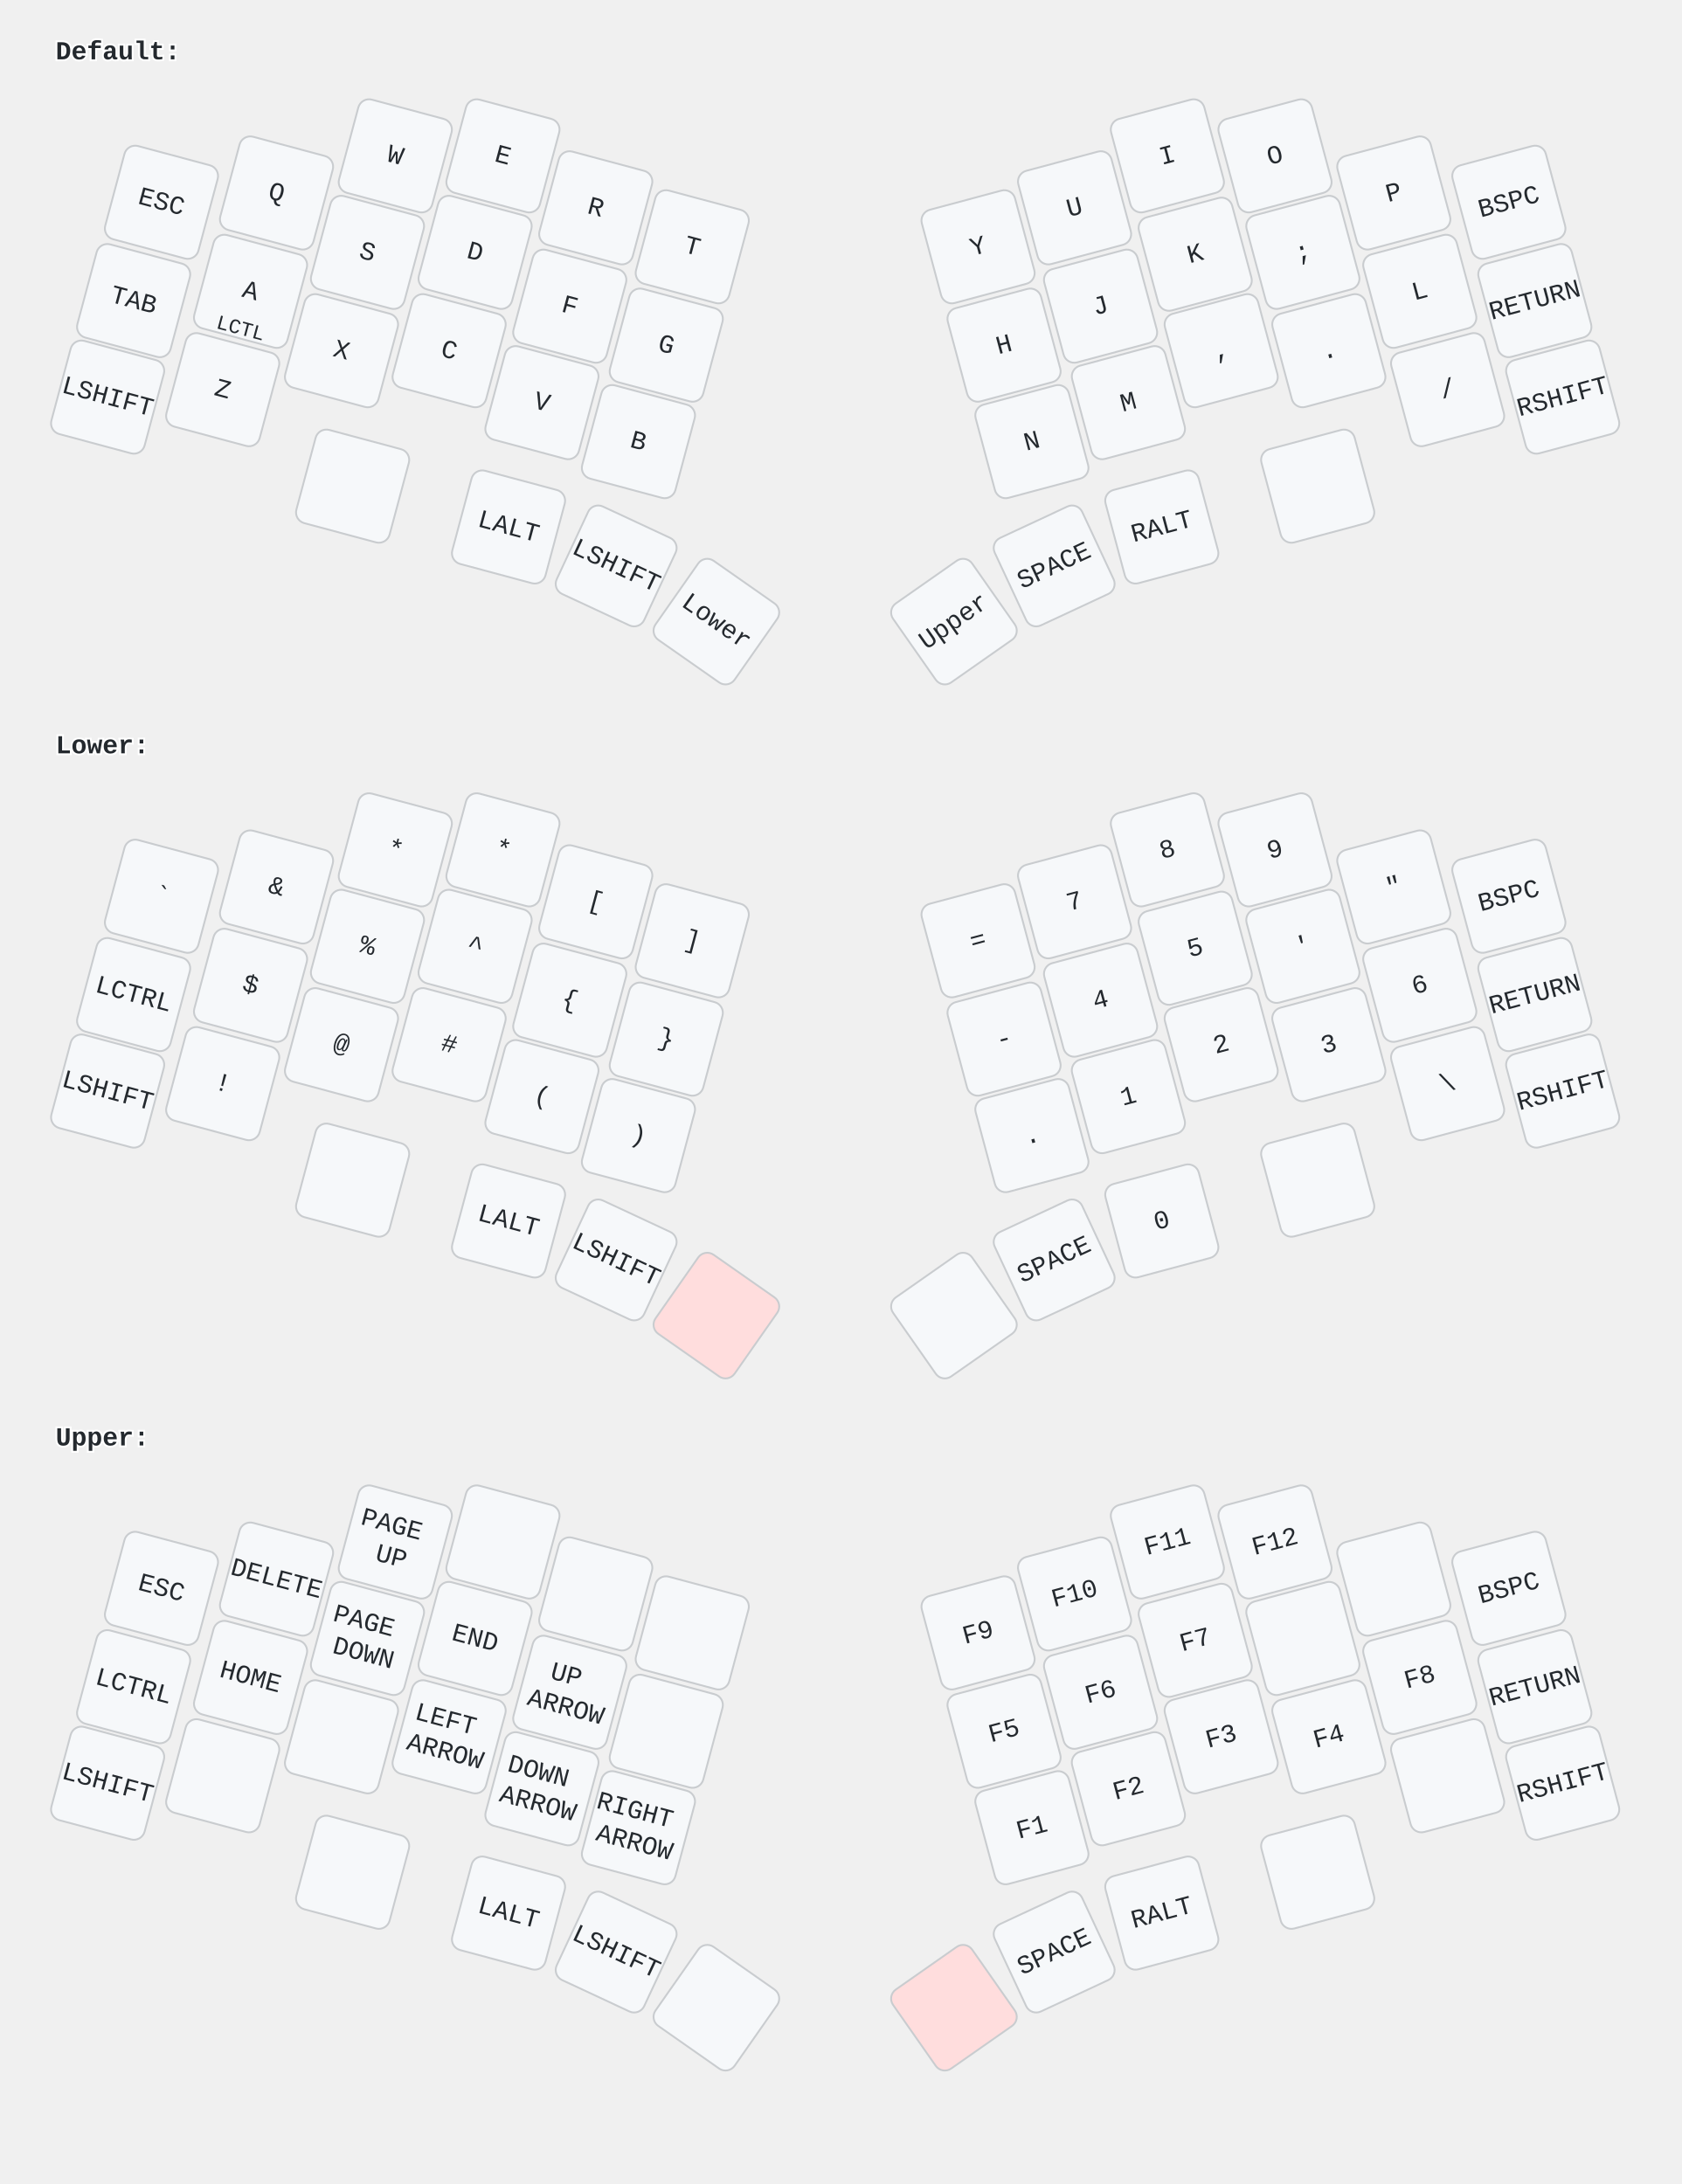
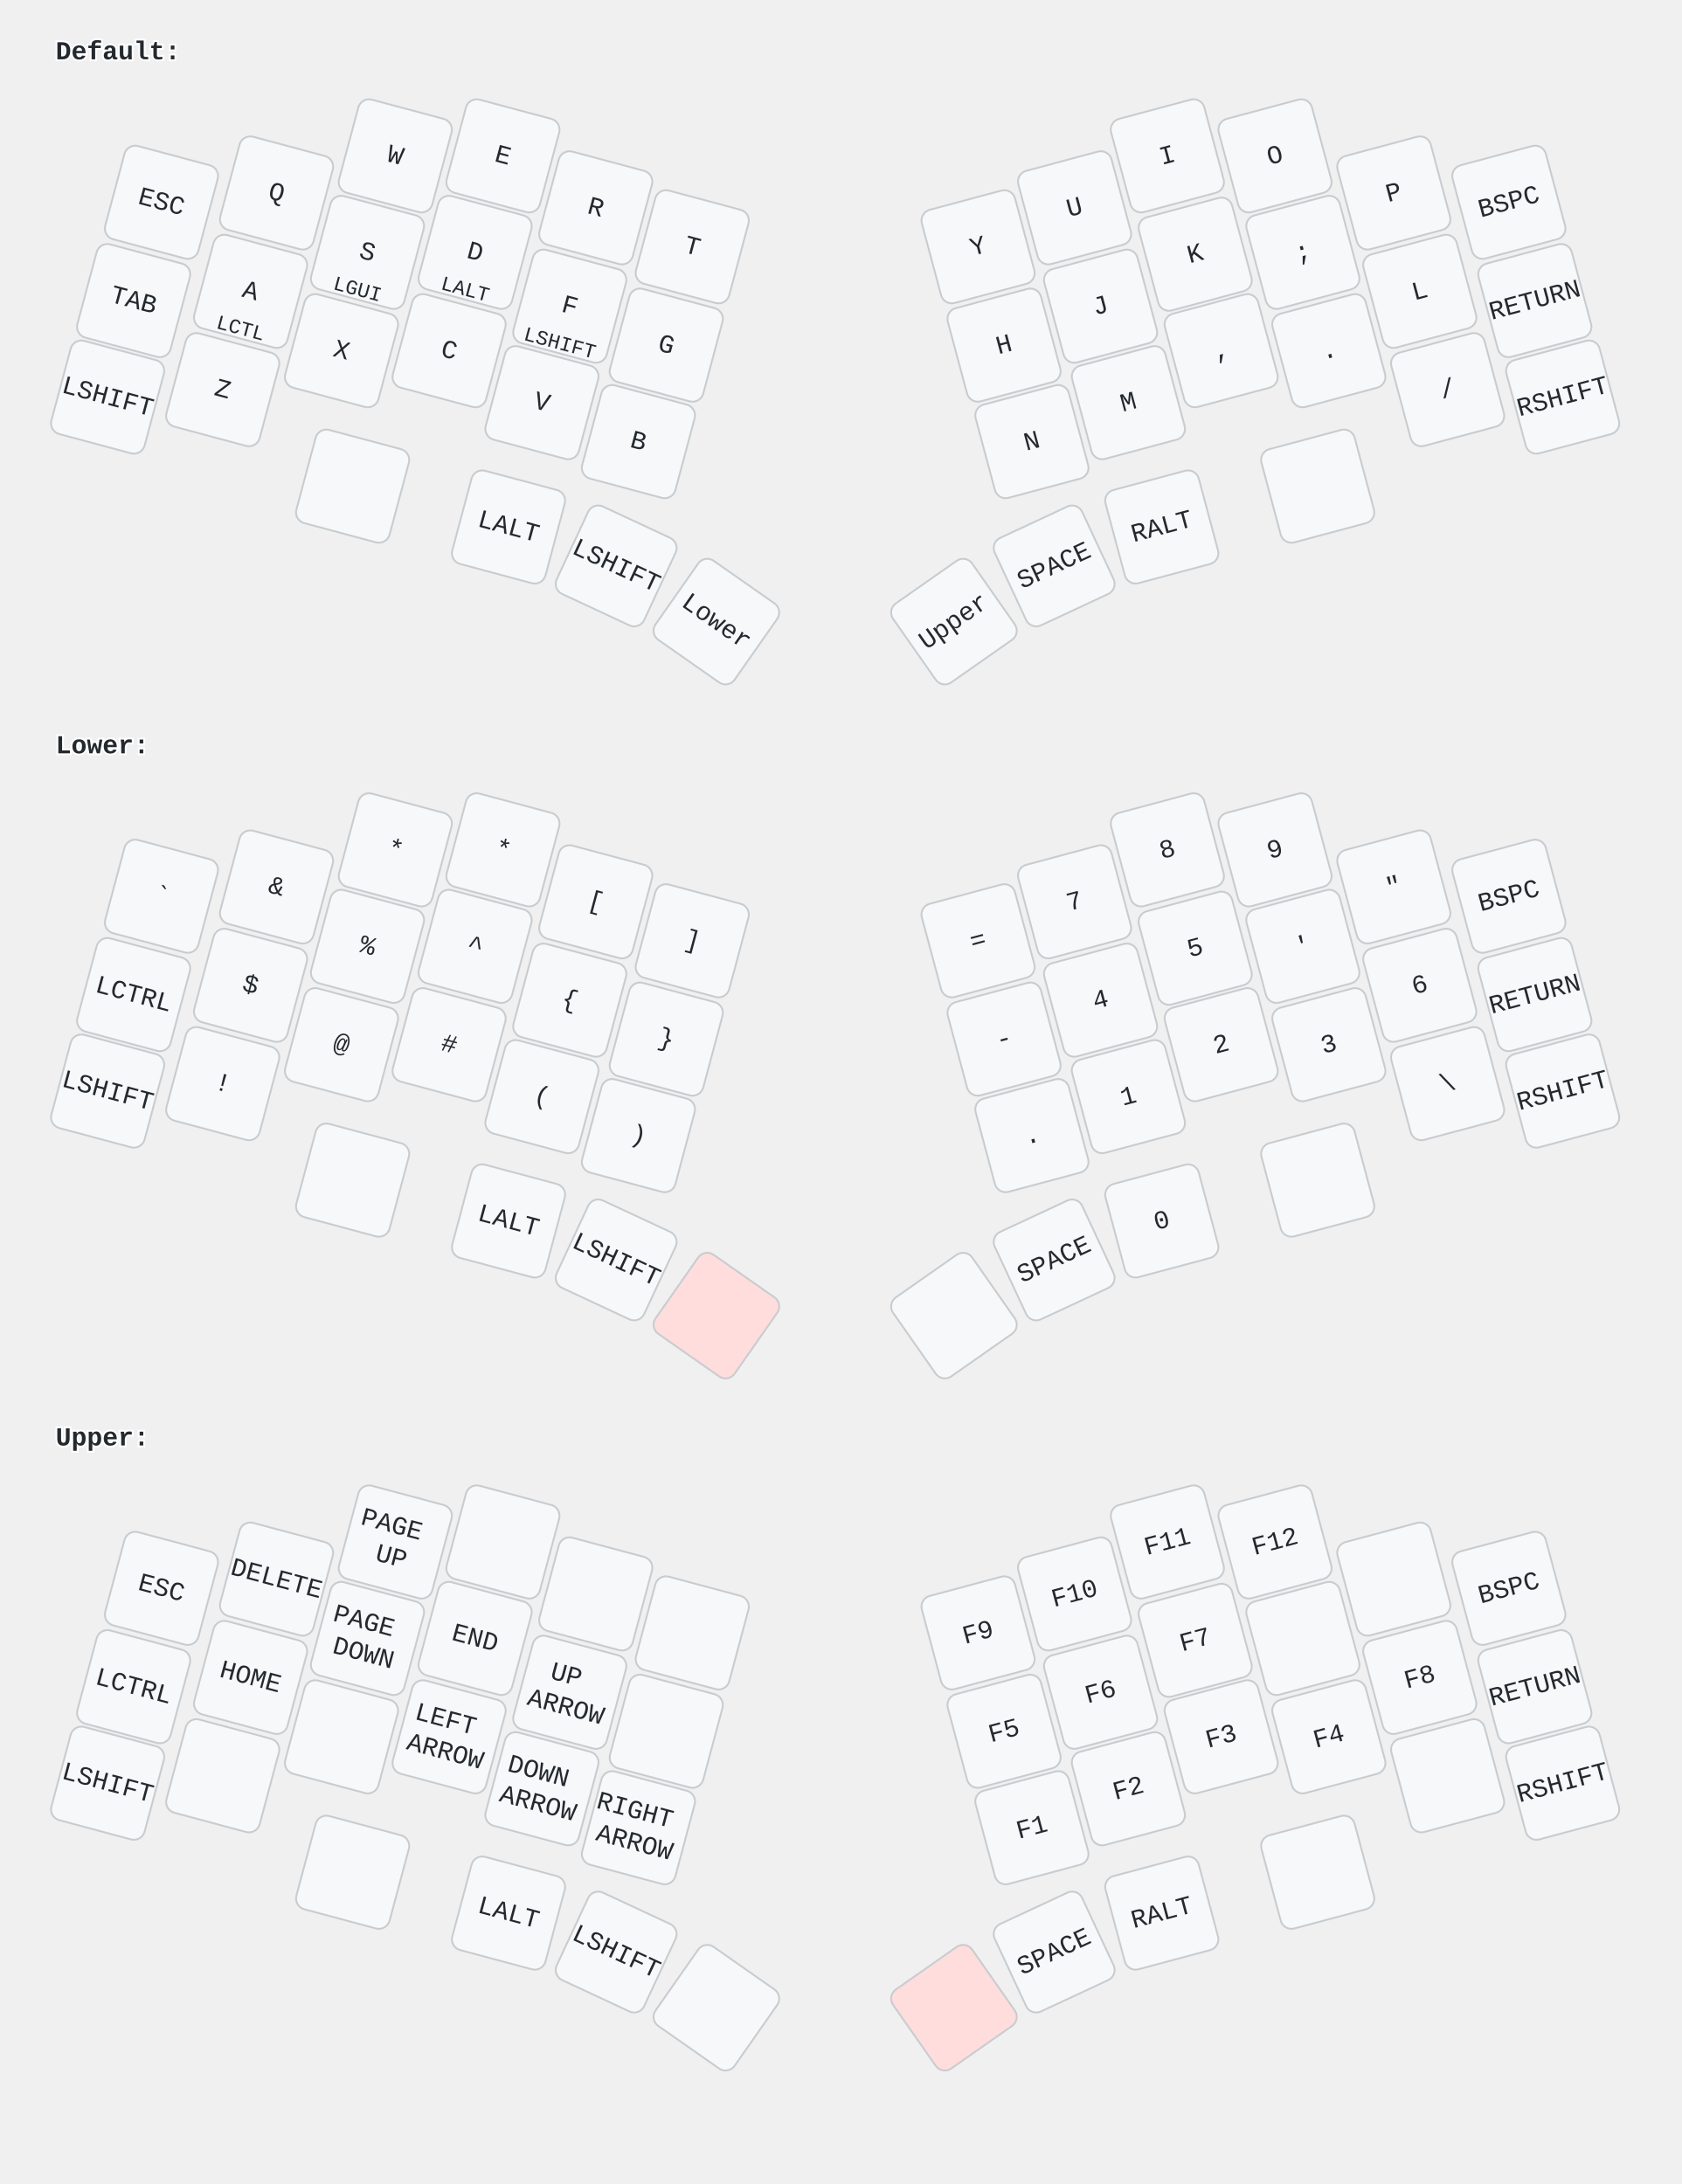
<svg xmlns="http://www.w3.org/2000/svg" width="906" height="1177" viewBox="0 0 906 1177" class="keymap">
  <style>/* inherit to force styles through use tags */
svg path {
    fill: inherit;
}

/* font and background color specifications */
svg.keymap {
    font-family: SFMono-Regular,Consolas,Liberation Mono,Menlo,monospace;
    font-size: 14px;
    font-kerning: normal;
    text-rendering: optimizeLegibility;
    fill: #24292e;
}

/* default key styling */
rect.key {
    fill: #f6f8fa;
    stroke: #c9cccf;
    stroke-width: 1;
}

/* default key side styling, only used is draw_key_sides is set */
rect.side {
    filter: brightness(90%);
}

/* color accent for combo boxes */
rect.combo, rect.combo-separate {
    fill: #cdf;
}

/* color accent for held keys */
rect.held, rect.combo.held {
    fill: #fdd;
}

/* color accent for ghost (optional) keys */
rect.ghost, rect.combo.ghost {
    stroke-dasharray: 4, 4;
    stroke-width: 2;
}

text {
    text-anchor: middle;
    dominant-baseline: middle;
}

/* styling for layer labels */
text.label {
    font-weight: bold;
    text-anchor: start;
    stroke: white;
    stroke-width: 2;
    paint-order: stroke;
}

/* styling for combo tap, and key hold/shifted label text */
text.combo, text.hold, text.shifted {
    font-size: 11px;
}

text.hold {
    text-anchor: middle;
    dominant-baseline: auto;
}

text.shifted {
    text-anchor: middle;
    dominant-baseline: hanging;
}

/* styling for hold/shifted label text in combo box */
text.combo.hold, text.combo.shifted {
    font-size: 8px;
}

/* lighter symbol for transparent keys */
text.trans {
    fill: #7b7e81;
}

/* styling for combo dendrons */
path.combo {
    stroke-width: 1;
    stroke: gray;
    fill: none;
}

/* Start Tabler Icons Cleanup */
/* cannot use height/width with glyphs */
.icon-tabler &gt; path {
    fill: inherit;
    stroke: inherit;
    stroke-width: 2;
}
/* hide tabler's default box */
.icon-tabler &gt; path[stroke="none"][fill="none"] {
    visibility: hidden;
}
/* End Tabler Icons Cleanup */
</style>
  <g transform="translate(30, 0)" class="layer-Default">
    <text x="0" y="28" class="label">Default:</text>
    <g transform="translate(0, 56)">
      <g transform="translate(57, 53) rotate(15.0)" class="key keypos-0">
        <rect rx="6" ry="6" x="-26" y="-26" width="52" height="52" class="key" />
        <text x="0" y="0" class="key tap">ESC</text>
      </g>
      <g transform="translate(119, 48) rotate(15.0)" class="key keypos-1">
        <rect rx="6" ry="6" x="-26" y="-26" width="52" height="52" class="key" />
        <text x="0" y="0" class="key tap">Q</text>
      </g>
      <g transform="translate(183, 28) rotate(15.0)" class="key keypos-2">
        <rect rx="6" ry="6" x="-26" y="-26" width="52" height="52" class="key" />
        <text x="0" y="0" class="key tap">W</text>
      </g>
      <g transform="translate(241, 28) rotate(15.0)" class="key keypos-3">
        <rect rx="6" ry="6" x="-26" y="-26" width="52" height="52" class="key" />
        <text x="0" y="0" class="key tap">E</text>
      </g>
      <g transform="translate(291, 56) rotate(15.0)" class="key keypos-4">
        <rect rx="6" ry="6" x="-26" y="-26" width="52" height="52" class="key" />
        <text x="0" y="0" class="key tap">R</text>
      </g>
      <g transform="translate(343, 77) rotate(15.0)" class="key keypos-5">
        <rect rx="6" ry="6" x="-26" y="-26" width="52" height="52" class="key" />
        <text x="0" y="0" class="key tap">T</text>
      </g>
      <g transform="translate(497, 77) rotate(-15.0)" class="key keypos-6">
        <rect rx="6" ry="6" x="-26" y="-26" width="52" height="52" class="key" />
        <text x="0" y="0" class="key tap">Y</text>
      </g>
      <g transform="translate(549, 56) rotate(-15.0)" class="key keypos-7">
        <rect rx="6" ry="6" x="-26" y="-26" width="52" height="52" class="key" />
        <text x="0" y="0" class="key tap">U</text>
      </g>
      <g transform="translate(599, 28) rotate(-15.0)" class="key keypos-8">
        <rect rx="6" ry="6" x="-26" y="-26" width="52" height="52" class="key" />
        <text x="0" y="0" class="key tap">I</text>
      </g>
      <g transform="translate(657, 28) rotate(-15.0)" class="key keypos-9">
        <rect rx="6" ry="6" x="-26" y="-26" width="52" height="52" class="key" />
        <text x="0" y="0" class="key tap">O</text>
      </g>
      <g transform="translate(721, 48) rotate(-15.0)" class="key keypos-10">
        <rect rx="6" ry="6" x="-26" y="-26" width="52" height="52" class="key" />
        <text x="0" y="0" class="key tap">P</text>
      </g>
      <g transform="translate(783, 53) rotate(-15.0)" class="key keypos-11">
        <rect rx="6" ry="6" x="-26" y="-26" width="52" height="52" class="key" />
        <text x="0" y="0" class="key tap">BSPC</text>
      </g>
      <g transform="translate(42, 106) rotate(15.0)" class="key keypos-12">
        <rect rx="6" ry="6" x="-26" y="-26" width="52" height="52" class="key" />
        <text x="0" y="0" class="key tap">TAB</text>
      </g>
      <g transform="translate(105, 101) rotate(15.0)" class="key keypos-13">
        <rect rx="6" ry="6" x="-26" y="-26" width="52" height="52" class="key" />
        <text x="0" y="0" class="key tap">A</text>
        <text x="0" y="24" class="key hold">LCTL</text>
      </g>
      <g transform="translate(168, 80) rotate(15.0)" class="key keypos-14">
        <rect rx="6" ry="6" x="-26" y="-26" width="52" height="52" class="key" />
        <text x="0" y="0" class="key tap">S</text>
+         <text x="0" y="24" class="key hold">LGUI</text>
      </g>
      <g transform="translate(226, 80) rotate(15.0)" class="key keypos-15">
        <rect rx="6" ry="6" x="-26" y="-26" width="52" height="52" class="key" />
        <text x="0" y="0" class="key tap">D</text>
+         <text x="0" y="24" class="key hold">LALT</text>
      </g>
      <g transform="translate(277, 109) rotate(15.0)" class="key keypos-16">
        <rect rx="6" ry="6" x="-26" y="-26" width="52" height="52" class="key" />
        <text x="0" y="0" class="key tap">F</text>
+         <text x="0" y="24" class="key hold">LSHIFT</text>
      </g>
      <g transform="translate(329, 130) rotate(15.0)" class="key keypos-17">
        <rect rx="6" ry="6" x="-26" y="-26" width="52" height="52" class="key" />
        <text x="0" y="0" class="key tap">G</text>
      </g>
      <g transform="translate(511, 130) rotate(-15.0)" class="key keypos-18">
        <rect rx="6" ry="6" x="-26" y="-26" width="52" height="52" class="key" />
        <text x="0" y="0" class="key tap">H</text>
      </g>
      <g transform="translate(563, 109) rotate(-15.0)" class="key keypos-19">
        <rect rx="6" ry="6" x="-26" y="-26" width="52" height="52" class="key" />
        <text x="0" y="0" class="key tap">J</text>
      </g>
      <g transform="translate(614, 81) rotate(-15.0)" class="key keypos-20">
        <rect rx="6" ry="6" x="-26" y="-26" width="52" height="52" class="key" />
        <text x="0" y="0" class="key tap">K</text>
      </g>
      <g transform="translate(735, 101) rotate(-15.0)" class="key keypos-21">
        <rect rx="6" ry="6" x="-26" y="-26" width="52" height="52" class="key" />
        <text x="0" y="0" class="key tap">L</text>
      </g>
      <g transform="translate(672, 80) rotate(-15.0)" class="key keypos-22">
        <rect rx="6" ry="6" x="-26" y="-26" width="52" height="52" class="key" />
        <text x="0" y="0" class="key tap">;</text>
      </g>
      <g transform="translate(797, 106) rotate(-15.0)" class="key keypos-23">
        <rect rx="6" ry="6" x="-26" y="-26" width="52" height="52" class="key" />
        <text x="0" y="0" class="key tap">RETURN</text>
      </g>
      <g transform="translate(28, 158) rotate(15.0)" class="key keypos-24">
        <rect rx="6" ry="6" x="-26" y="-26" width="52" height="52" class="key" />
        <text x="0" y="0" class="key tap">LSHIFT</text>
      </g>
      <g transform="translate(90, 154) rotate(15.0)" class="key keypos-25">
        <rect rx="6" ry="6" x="-26" y="-26" width="52" height="52" class="key" />
        <text x="0" y="0" class="key tap">Z</text>
      </g>
      <g transform="translate(154, 133) rotate(15.0)" class="key keypos-26">
        <rect rx="6" ry="6" x="-26" y="-26" width="52" height="52" class="key" />
        <text x="0" y="0" class="key tap">X</text>
      </g>
      <g transform="translate(212, 133) rotate(15.0)" class="key keypos-27">
        <rect rx="6" ry="6" x="-26" y="-26" width="52" height="52" class="key" />
        <text x="0" y="0" class="key tap">C</text>
      </g>
      <g transform="translate(262, 161) rotate(15.0)" class="key keypos-28">
        <rect rx="6" ry="6" x="-26" y="-26" width="52" height="52" class="key" />
        <text x="0" y="0" class="key tap">V</text>
      </g>
      <g transform="translate(314, 182) rotate(15.0)" class="key keypos-29">
        <rect rx="6" ry="6" x="-26" y="-26" width="52" height="52" class="key" />
        <text x="0" y="0" class="key tap">B</text>
      </g>
      <g transform="translate(526, 182) rotate(-15.0)" class="key keypos-30">
        <rect rx="6" ry="6" x="-26" y="-26" width="52" height="52" class="key" />
        <text x="0" y="0" class="key tap">N</text>
      </g>
      <g transform="translate(578, 161) rotate(-15.0)" class="key keypos-31">
        <rect rx="6" ry="6" x="-26" y="-26" width="52" height="52" class="key" />
        <text x="0" y="0" class="key tap">M</text>
      </g>
      <g transform="translate(628, 133) rotate(-15.0)" class="key keypos-32">
        <rect rx="6" ry="6" x="-26" y="-26" width="52" height="52" class="key" />
        <text x="0" y="0" class="key tap">,</text>
      </g>
      <g transform="translate(686, 133) rotate(-15.0)" class="key keypos-33">
        <rect rx="6" ry="6" x="-26" y="-26" width="52" height="52" class="key" />
        <text x="0" y="0" class="key tap">.</text>
      </g>
      <g transform="translate(750, 154) rotate(-15.0)" class="key keypos-34">
        <rect rx="6" ry="6" x="-26" y="-26" width="52" height="52" class="key" />
        <text x="0" y="0" class="key tap">/</text>
      </g>
      <g transform="translate(812, 158) rotate(-15.0)" class="key keypos-35">
        <rect rx="6" ry="6" x="-26" y="-26" width="52" height="52" class="key" />
        <text x="0" y="0" class="key tap">RSHIFT</text>
      </g>
      <g transform="translate(160, 206) rotate(15.0)" class="key keypos-36">
        <rect rx="6" ry="6" x="-26" y="-26" width="52" height="52" class="key" />
      </g>
      <g transform="translate(244, 228) rotate(15.0)" class="key keypos-37">
        <rect rx="6" ry="6" x="-26" y="-26" width="52" height="52" class="key" />
        <text x="0" y="0" class="key tap">LALT</text>
      </g>
      <g transform="translate(302, 249) rotate(25.0)" class="key keypos-38">
        <rect rx="6" ry="6" x="-26" y="-26" width="52" height="52" class="key" />
        <text x="0" y="0" class="key tap">LSHIFT</text>
      </g>
      <g transform="translate(356, 279) rotate(35.0)" class="key keypos-39">
        <rect rx="6" ry="6" x="-26" y="-26" width="52" height="52" class="key" />
        <text x="0" y="0" class="key tap">Lower</text>
      </g>
      <g transform="translate(484, 279) rotate(-35.0)" class="key keypos-40">
        <rect rx="6" ry="6" x="-26" y="-26" width="52" height="52" class="key" />
        <text x="0" y="0" class="key tap">Upper</text>
      </g>
      <g transform="translate(538, 249) rotate(-25.0)" class="key keypos-41">
        <rect rx="6" ry="6" x="-26" y="-26" width="52" height="52" class="key" />
        <text x="0" y="0" class="key tap">SPACE</text>
      </g>
      <g transform="translate(596, 228) rotate(-15.0)" class="key keypos-42">
        <rect rx="6" ry="6" x="-26" y="-26" width="52" height="52" class="key" />
        <text x="0" y="0" class="key tap">RALT</text>
      </g>
      <g transform="translate(680, 206) rotate(-15.0)" class="key keypos-43">
        <rect rx="6" ry="6" x="-26" y="-26" width="52" height="52" class="key" />
      </g>
    </g>
  </g>
  <g transform="translate(30, 374)" class="layer-Lower">
    <text x="0" y="28" class="label">Lower:</text>
    <g transform="translate(0, 56)">
      <g transform="translate(57, 53) rotate(15.0)" class="key keypos-0">
        <rect rx="6" ry="6" x="-26" y="-26" width="52" height="52" class="key" />
        <text x="0" y="0" class="key tap">`</text>
      </g>
      <g transform="translate(119, 48) rotate(15.0)" class="key keypos-1">
        <rect rx="6" ry="6" x="-26" y="-26" width="52" height="52" class="key" />
        <text x="0" y="0" class="key tap">&amp;</text>
      </g>
      <g transform="translate(183, 28) rotate(15.0)" class="key keypos-2">
        <rect rx="6" ry="6" x="-26" y="-26" width="52" height="52" class="key" />
        <text x="0" y="0" class="key tap">*</text>
      </g>
      <g transform="translate(241, 28) rotate(15.0)" class="key keypos-3">
        <rect rx="6" ry="6" x="-26" y="-26" width="52" height="52" class="key" />
        <text x="0" y="0" class="key tap">*</text>
      </g>
      <g transform="translate(291, 56) rotate(15.0)" class="key keypos-4">
        <rect rx="6" ry="6" x="-26" y="-26" width="52" height="52" class="key" />
        <text x="0" y="0" class="key tap">[</text>
      </g>
      <g transform="translate(343, 77) rotate(15.0)" class="key keypos-5">
        <rect rx="6" ry="6" x="-26" y="-26" width="52" height="52" class="key" />
        <text x="0" y="0" class="key tap">]</text>
      </g>
      <g transform="translate(497, 77) rotate(-15.0)" class="key keypos-6">
        <rect rx="6" ry="6" x="-26" y="-26" width="52" height="52" class="key" />
        <text x="0" y="0" class="key tap">=</text>
      </g>
      <g transform="translate(549, 56) rotate(-15.0)" class="key keypos-7">
        <rect rx="6" ry="6" x="-26" y="-26" width="52" height="52" class="key" />
        <text x="0" y="0" class="key tap">7</text>
      </g>
      <g transform="translate(599, 28) rotate(-15.0)" class="key keypos-8">
        <rect rx="6" ry="6" x="-26" y="-26" width="52" height="52" class="key" />
        <text x="0" y="0" class="key tap">8</text>
      </g>
      <g transform="translate(657, 28) rotate(-15.0)" class="key keypos-9">
        <rect rx="6" ry="6" x="-26" y="-26" width="52" height="52" class="key" />
        <text x="0" y="0" class="key tap">9</text>
      </g>
      <g transform="translate(721, 48) rotate(-15.0)" class="key keypos-10">
        <rect rx="6" ry="6" x="-26" y="-26" width="52" height="52" class="key" />
        <text x="0" y="0" class="key tap">"</text>
      </g>
      <g transform="translate(783, 53) rotate(-15.0)" class="key keypos-11">
        <rect rx="6" ry="6" x="-26" y="-26" width="52" height="52" class="key" />
        <text x="0" y="0" class="key tap">BSPC</text>
      </g>
      <g transform="translate(42, 106) rotate(15.0)" class="key keypos-12">
        <rect rx="6" ry="6" x="-26" y="-26" width="52" height="52" class="key" />
        <text x="0" y="0" class="key tap">LCTRL</text>
      </g>
      <g transform="translate(105, 101) rotate(15.0)" class="key keypos-13">
        <rect rx="6" ry="6" x="-26" y="-26" width="52" height="52" class="key" />
        <text x="0" y="0" class="key tap">$</text>
      </g>
      <g transform="translate(168, 80) rotate(15.0)" class="key keypos-14">
        <rect rx="6" ry="6" x="-26" y="-26" width="52" height="52" class="key" />
        <text x="0" y="0" class="key tap">%</text>
      </g>
      <g transform="translate(226, 80) rotate(15.0)" class="key keypos-15">
        <rect rx="6" ry="6" x="-26" y="-26" width="52" height="52" class="key" />
        <text x="0" y="0" class="key tap">^</text>
      </g>
      <g transform="translate(277, 109) rotate(15.0)" class="key keypos-16">
        <rect rx="6" ry="6" x="-26" y="-26" width="52" height="52" class="key" />
        <text x="0" y="0" class="key tap">{</text>
      </g>
      <g transform="translate(329, 130) rotate(15.0)" class="key keypos-17">
        <rect rx="6" ry="6" x="-26" y="-26" width="52" height="52" class="key" />
        <text x="0" y="0" class="key tap">}</text>
      </g>
      <g transform="translate(511, 130) rotate(-15.0)" class="key keypos-18">
        <rect rx="6" ry="6" x="-26" y="-26" width="52" height="52" class="key" />
        <text x="0" y="0" class="key tap">-</text>
      </g>
      <g transform="translate(563, 109) rotate(-15.0)" class="key keypos-19">
        <rect rx="6" ry="6" x="-26" y="-26" width="52" height="52" class="key" />
        <text x="0" y="0" class="key tap">4</text>
      </g>
      <g transform="translate(614, 81) rotate(-15.0)" class="key keypos-20">
        <rect rx="6" ry="6" x="-26" y="-26" width="52" height="52" class="key" />
        <text x="0" y="0" class="key tap">5</text>
      </g>
      <g transform="translate(735, 101) rotate(-15.0)" class="key keypos-21">
        <rect rx="6" ry="6" x="-26" y="-26" width="52" height="52" class="key" />
        <text x="0" y="0" class="key tap">6</text>
      </g>
      <g transform="translate(672, 80) rotate(-15.0)" class="key keypos-22">
        <rect rx="6" ry="6" x="-26" y="-26" width="52" height="52" class="key" />
        <text x="0" y="0" class="key tap">'</text>
      </g>
      <g transform="translate(797, 106) rotate(-15.0)" class="key keypos-23">
        <rect rx="6" ry="6" x="-26" y="-26" width="52" height="52" class="key" />
        <text x="0" y="0" class="key tap">RETURN</text>
      </g>
      <g transform="translate(28, 158) rotate(15.0)" class="key keypos-24">
        <rect rx="6" ry="6" x="-26" y="-26" width="52" height="52" class="key" />
        <text x="0" y="0" class="key tap">LSHIFT</text>
      </g>
      <g transform="translate(90, 154) rotate(15.0)" class="key keypos-25">
        <rect rx="6" ry="6" x="-26" y="-26" width="52" height="52" class="key" />
        <text x="0" y="0" class="key tap">!</text>
      </g>
      <g transform="translate(154, 133) rotate(15.0)" class="key keypos-26">
        <rect rx="6" ry="6" x="-26" y="-26" width="52" height="52" class="key" />
        <text x="0" y="0" class="key tap">@</text>
      </g>
      <g transform="translate(212, 133) rotate(15.0)" class="key keypos-27">
        <rect rx="6" ry="6" x="-26" y="-26" width="52" height="52" class="key" />
        <text x="0" y="0" class="key tap">#</text>
      </g>
      <g transform="translate(262, 161) rotate(15.0)" class="key keypos-28">
        <rect rx="6" ry="6" x="-26" y="-26" width="52" height="52" class="key" />
        <text x="0" y="0" class="key tap">(</text>
      </g>
      <g transform="translate(314, 182) rotate(15.0)" class="key keypos-29">
        <rect rx="6" ry="6" x="-26" y="-26" width="52" height="52" class="key" />
        <text x="0" y="0" class="key tap">)</text>
      </g>
      <g transform="translate(526, 182) rotate(-15.0)" class="key keypos-30">
        <rect rx="6" ry="6" x="-26" y="-26" width="52" height="52" class="key" />
        <text x="0" y="0" class="key tap">.</text>
      </g>
      <g transform="translate(578, 161) rotate(-15.0)" class="key keypos-31">
        <rect rx="6" ry="6" x="-26" y="-26" width="52" height="52" class="key" />
        <text x="0" y="0" class="key tap">1</text>
      </g>
      <g transform="translate(628, 133) rotate(-15.0)" class="key keypos-32">
        <rect rx="6" ry="6" x="-26" y="-26" width="52" height="52" class="key" />
        <text x="0" y="0" class="key tap">2</text>
      </g>
      <g transform="translate(686, 133) rotate(-15.0)" class="key keypos-33">
        <rect rx="6" ry="6" x="-26" y="-26" width="52" height="52" class="key" />
        <text x="0" y="0" class="key tap">3</text>
      </g>
      <g transform="translate(750, 154) rotate(-15.0)" class="key keypos-34">
        <rect rx="6" ry="6" x="-26" y="-26" width="52" height="52" class="key" />
        <text x="0" y="0" class="key tap">\</text>
      </g>
      <g transform="translate(812, 158) rotate(-15.0)" class="key keypos-35">
        <rect rx="6" ry="6" x="-26" y="-26" width="52" height="52" class="key" />
        <text x="0" y="0" class="key tap">RSHIFT</text>
      </g>
      <g transform="translate(160, 206) rotate(15.0)" class="key keypos-36">
        <rect rx="6" ry="6" x="-26" y="-26" width="52" height="52" class="key" />
      </g>
      <g transform="translate(244, 228) rotate(15.0)" class="key keypos-37">
        <rect rx="6" ry="6" x="-26" y="-26" width="52" height="52" class="key" />
        <text x="0" y="0" class="key tap">LALT</text>
      </g>
      <g transform="translate(302, 249) rotate(25.0)" class="key keypos-38">
        <rect rx="6" ry="6" x="-26" y="-26" width="52" height="52" class="key" />
        <text x="0" y="0" class="key tap">LSHIFT</text>
      </g>
      <g transform="translate(356, 279) rotate(35.0)" class="key held keypos-39">
        <rect rx="6" ry="6" x="-26" y="-26" width="52" height="52" class="key held" />
      </g>
      <g transform="translate(484, 279) rotate(-35.0)" class="key keypos-40">
        <rect rx="6" ry="6" x="-26" y="-26" width="52" height="52" class="key" />
      </g>
      <g transform="translate(538, 249) rotate(-25.0)" class="key keypos-41">
        <rect rx="6" ry="6" x="-26" y="-26" width="52" height="52" class="key" />
        <text x="0" y="0" class="key tap">SPACE</text>
      </g>
      <g transform="translate(596, 228) rotate(-15.0)" class="key keypos-42">
        <rect rx="6" ry="6" x="-26" y="-26" width="52" height="52" class="key" />
        <text x="0" y="0" class="key tap">0</text>
      </g>
      <g transform="translate(680, 206) rotate(-15.0)" class="key keypos-43">
        <rect rx="6" ry="6" x="-26" y="-26" width="52" height="52" class="key" />
      </g>
    </g>
  </g>
  <g transform="translate(30, 747)" class="layer-Upper">
    <text x="0" y="28" class="label">Upper:</text>
    <g transform="translate(0, 56)">
      <g transform="translate(57, 53) rotate(15.0)" class="key keypos-0">
        <rect rx="6" ry="6" x="-26" y="-26" width="52" height="52" class="key" />
        <text x="0" y="0" class="key tap">ESC</text>
      </g>
      <g transform="translate(119, 48) rotate(15.0)" class="key keypos-1">
        <rect rx="6" ry="6" x="-26" y="-26" width="52" height="52" class="key" />
        <text x="0" y="0" class="key tap">DELETE</text>
      </g>
      <g transform="translate(183, 28) rotate(15.0)" class="key keypos-2">
        <rect rx="6" ry="6" x="-26" y="-26" width="52" height="52" class="key" />
        <text x="0" y="0" class="key tap">
          <tspan x="0" dy="-0.6em">PAGE</tspan>
          <tspan x="0" dy="1.2em">UP</tspan>
        </text>
      </g>
      <g transform="translate(241, 28) rotate(15.0)" class="key keypos-3">
        <rect rx="6" ry="6" x="-26" y="-26" width="52" height="52" class="key" />
      </g>
      <g transform="translate(291, 56) rotate(15.0)" class="key keypos-4">
        <rect rx="6" ry="6" x="-26" y="-26" width="52" height="52" class="key" />
      </g>
      <g transform="translate(343, 77) rotate(15.0)" class="key keypos-5">
        <rect rx="6" ry="6" x="-26" y="-26" width="52" height="52" class="key" />
      </g>
      <g transform="translate(497, 77) rotate(-15.0)" class="key keypos-6">
        <rect rx="6" ry="6" x="-26" y="-26" width="52" height="52" class="key" />
        <text x="0" y="0" class="key tap">F9</text>
      </g>
      <g transform="translate(549, 56) rotate(-15.0)" class="key keypos-7">
        <rect rx="6" ry="6" x="-26" y="-26" width="52" height="52" class="key" />
        <text x="0" y="0" class="key tap">F10</text>
      </g>
      <g transform="translate(599, 28) rotate(-15.0)" class="key keypos-8">
        <rect rx="6" ry="6" x="-26" y="-26" width="52" height="52" class="key" />
        <text x="0" y="0" class="key tap">F11</text>
      </g>
      <g transform="translate(657, 28) rotate(-15.0)" class="key keypos-9">
        <rect rx="6" ry="6" x="-26" y="-26" width="52" height="52" class="key" />
        <text x="0" y="0" class="key tap">F12</text>
      </g>
      <g transform="translate(721, 48) rotate(-15.0)" class="key keypos-10">
        <rect rx="6" ry="6" x="-26" y="-26" width="52" height="52" class="key" />
      </g>
      <g transform="translate(783, 53) rotate(-15.0)" class="key keypos-11">
        <rect rx="6" ry="6" x="-26" y="-26" width="52" height="52" class="key" />
        <text x="0" y="0" class="key tap">BSPC</text>
      </g>
      <g transform="translate(42, 106) rotate(15.0)" class="key keypos-12">
        <rect rx="6" ry="6" x="-26" y="-26" width="52" height="52" class="key" />
        <text x="0" y="0" class="key tap">LCTRL</text>
      </g>
      <g transform="translate(105, 101) rotate(15.0)" class="key keypos-13">
        <rect rx="6" ry="6" x="-26" y="-26" width="52" height="52" class="key" />
        <text x="0" y="0" class="key tap">HOME</text>
      </g>
      <g transform="translate(168, 80) rotate(15.0)" class="key keypos-14">
        <rect rx="6" ry="6" x="-26" y="-26" width="52" height="52" class="key" />
        <text x="0" y="0" class="key tap">
          <tspan x="0" dy="-0.6em">PAGE</tspan>
          <tspan x="0" dy="1.2em">DOWN</tspan>
        </text>
      </g>
      <g transform="translate(226, 80) rotate(15.0)" class="key keypos-15">
        <rect rx="6" ry="6" x="-26" y="-26" width="52" height="52" class="key" />
        <text x="0" y="0" class="key tap">END</text>
      </g>
      <g transform="translate(277, 109) rotate(15.0)" class="key keypos-16">
        <rect rx="6" ry="6" x="-26" y="-26" width="52" height="52" class="key" />
        <text x="0" y="0" class="key tap">
          <tspan x="0" dy="-0.6em">UP</tspan>
          <tspan x="0" dy="1.2em">ARROW</tspan>
        </text>
      </g>
      <g transform="translate(329, 130) rotate(15.0)" class="key keypos-17">
        <rect rx="6" ry="6" x="-26" y="-26" width="52" height="52" class="key" />
      </g>
      <g transform="translate(511, 130) rotate(-15.0)" class="key keypos-18">
        <rect rx="6" ry="6" x="-26" y="-26" width="52" height="52" class="key" />
        <text x="0" y="0" class="key tap">F5</text>
      </g>
      <g transform="translate(563, 109) rotate(-15.0)" class="key keypos-19">
        <rect rx="6" ry="6" x="-26" y="-26" width="52" height="52" class="key" />
        <text x="0" y="0" class="key tap">F6</text>
      </g>
      <g transform="translate(614, 81) rotate(-15.0)" class="key keypos-20">
        <rect rx="6" ry="6" x="-26" y="-26" width="52" height="52" class="key" />
        <text x="0" y="0" class="key tap">F7</text>
      </g>
      <g transform="translate(735, 101) rotate(-15.0)" class="key keypos-21">
        <rect rx="6" ry="6" x="-26" y="-26" width="52" height="52" class="key" />
        <text x="0" y="0" class="key tap">F8</text>
      </g>
      <g transform="translate(672, 80) rotate(-15.0)" class="key keypos-22">
        <rect rx="6" ry="6" x="-26" y="-26" width="52" height="52" class="key" />
      </g>
      <g transform="translate(797, 106) rotate(-15.0)" class="key keypos-23">
        <rect rx="6" ry="6" x="-26" y="-26" width="52" height="52" class="key" />
        <text x="0" y="0" class="key tap">RETURN</text>
      </g>
      <g transform="translate(28, 158) rotate(15.0)" class="key keypos-24">
        <rect rx="6" ry="6" x="-26" y="-26" width="52" height="52" class="key" />
        <text x="0" y="0" class="key tap">LSHIFT</text>
      </g>
      <g transform="translate(90, 154) rotate(15.0)" class="key keypos-25">
        <rect rx="6" ry="6" x="-26" y="-26" width="52" height="52" class="key" />
      </g>
      <g transform="translate(154, 133) rotate(15.0)" class="key keypos-26">
        <rect rx="6" ry="6" x="-26" y="-26" width="52" height="52" class="key" />
      </g>
      <g transform="translate(212, 133) rotate(15.0)" class="key keypos-27">
        <rect rx="6" ry="6" x="-26" y="-26" width="52" height="52" class="key" />
        <text x="0" y="0" class="key tap">
          <tspan x="0" dy="-0.6em">LEFT</tspan>
          <tspan x="0" dy="1.2em">ARROW</tspan>
        </text>
      </g>
      <g transform="translate(262, 161) rotate(15.0)" class="key keypos-28">
        <rect rx="6" ry="6" x="-26" y="-26" width="52" height="52" class="key" />
        <text x="0" y="0" class="key tap">
          <tspan x="0" dy="-0.6em">DOWN</tspan>
          <tspan x="0" dy="1.2em">ARROW</tspan>
        </text>
      </g>
      <g transform="translate(314, 182) rotate(15.0)" class="key keypos-29">
        <rect rx="6" ry="6" x="-26" y="-26" width="52" height="52" class="key" />
        <text x="0" y="0" class="key tap">
          <tspan x="0" dy="-0.6em">RIGHT</tspan>
          <tspan x="0" dy="1.2em">ARROW</tspan>
        </text>
      </g>
      <g transform="translate(526, 182) rotate(-15.0)" class="key keypos-30">
        <rect rx="6" ry="6" x="-26" y="-26" width="52" height="52" class="key" />
        <text x="0" y="0" class="key tap">F1</text>
      </g>
      <g transform="translate(578, 161) rotate(-15.0)" class="key keypos-31">
        <rect rx="6" ry="6" x="-26" y="-26" width="52" height="52" class="key" />
        <text x="0" y="0" class="key tap">F2</text>
      </g>
      <g transform="translate(628, 133) rotate(-15.0)" class="key keypos-32">
        <rect rx="6" ry="6" x="-26" y="-26" width="52" height="52" class="key" />
        <text x="0" y="0" class="key tap">F3</text>
      </g>
      <g transform="translate(686, 133) rotate(-15.0)" class="key keypos-33">
        <rect rx="6" ry="6" x="-26" y="-26" width="52" height="52" class="key" />
        <text x="0" y="0" class="key tap">F4</text>
      </g>
      <g transform="translate(750, 154) rotate(-15.0)" class="key keypos-34">
        <rect rx="6" ry="6" x="-26" y="-26" width="52" height="52" class="key" />
      </g>
      <g transform="translate(812, 158) rotate(-15.0)" class="key keypos-35">
        <rect rx="6" ry="6" x="-26" y="-26" width="52" height="52" class="key" />
        <text x="0" y="0" class="key tap">RSHIFT</text>
      </g>
      <g transform="translate(160, 206) rotate(15.0)" class="key keypos-36">
        <rect rx="6" ry="6" x="-26" y="-26" width="52" height="52" class="key" />
      </g>
      <g transform="translate(244, 228) rotate(15.0)" class="key keypos-37">
        <rect rx="6" ry="6" x="-26" y="-26" width="52" height="52" class="key" />
        <text x="0" y="0" class="key tap">LALT</text>
      </g>
      <g transform="translate(302, 249) rotate(25.0)" class="key keypos-38">
        <rect rx="6" ry="6" x="-26" y="-26" width="52" height="52" class="key" />
        <text x="0" y="0" class="key tap">LSHIFT</text>
      </g>
      <g transform="translate(356, 279) rotate(35.0)" class="key keypos-39">
        <rect rx="6" ry="6" x="-26" y="-26" width="52" height="52" class="key" />
      </g>
      <g transform="translate(484, 279) rotate(-35.0)" class="key held keypos-40">
        <rect rx="6" ry="6" x="-26" y="-26" width="52" height="52" class="key held" />
      </g>
      <g transform="translate(538, 249) rotate(-25.0)" class="key keypos-41">
        <rect rx="6" ry="6" x="-26" y="-26" width="52" height="52" class="key" />
        <text x="0" y="0" class="key tap">SPACE</text>
      </g>
      <g transform="translate(596, 228) rotate(-15.0)" class="key keypos-42">
        <rect rx="6" ry="6" x="-26" y="-26" width="52" height="52" class="key" />
        <text x="0" y="0" class="key tap">RALT</text>
      </g>
      <g transform="translate(680, 206) rotate(-15.0)" class="key keypos-43">
        <rect rx="6" ry="6" x="-26" y="-26" width="52" height="52" class="key" />
      </g>
    </g>
  </g>
</svg>
